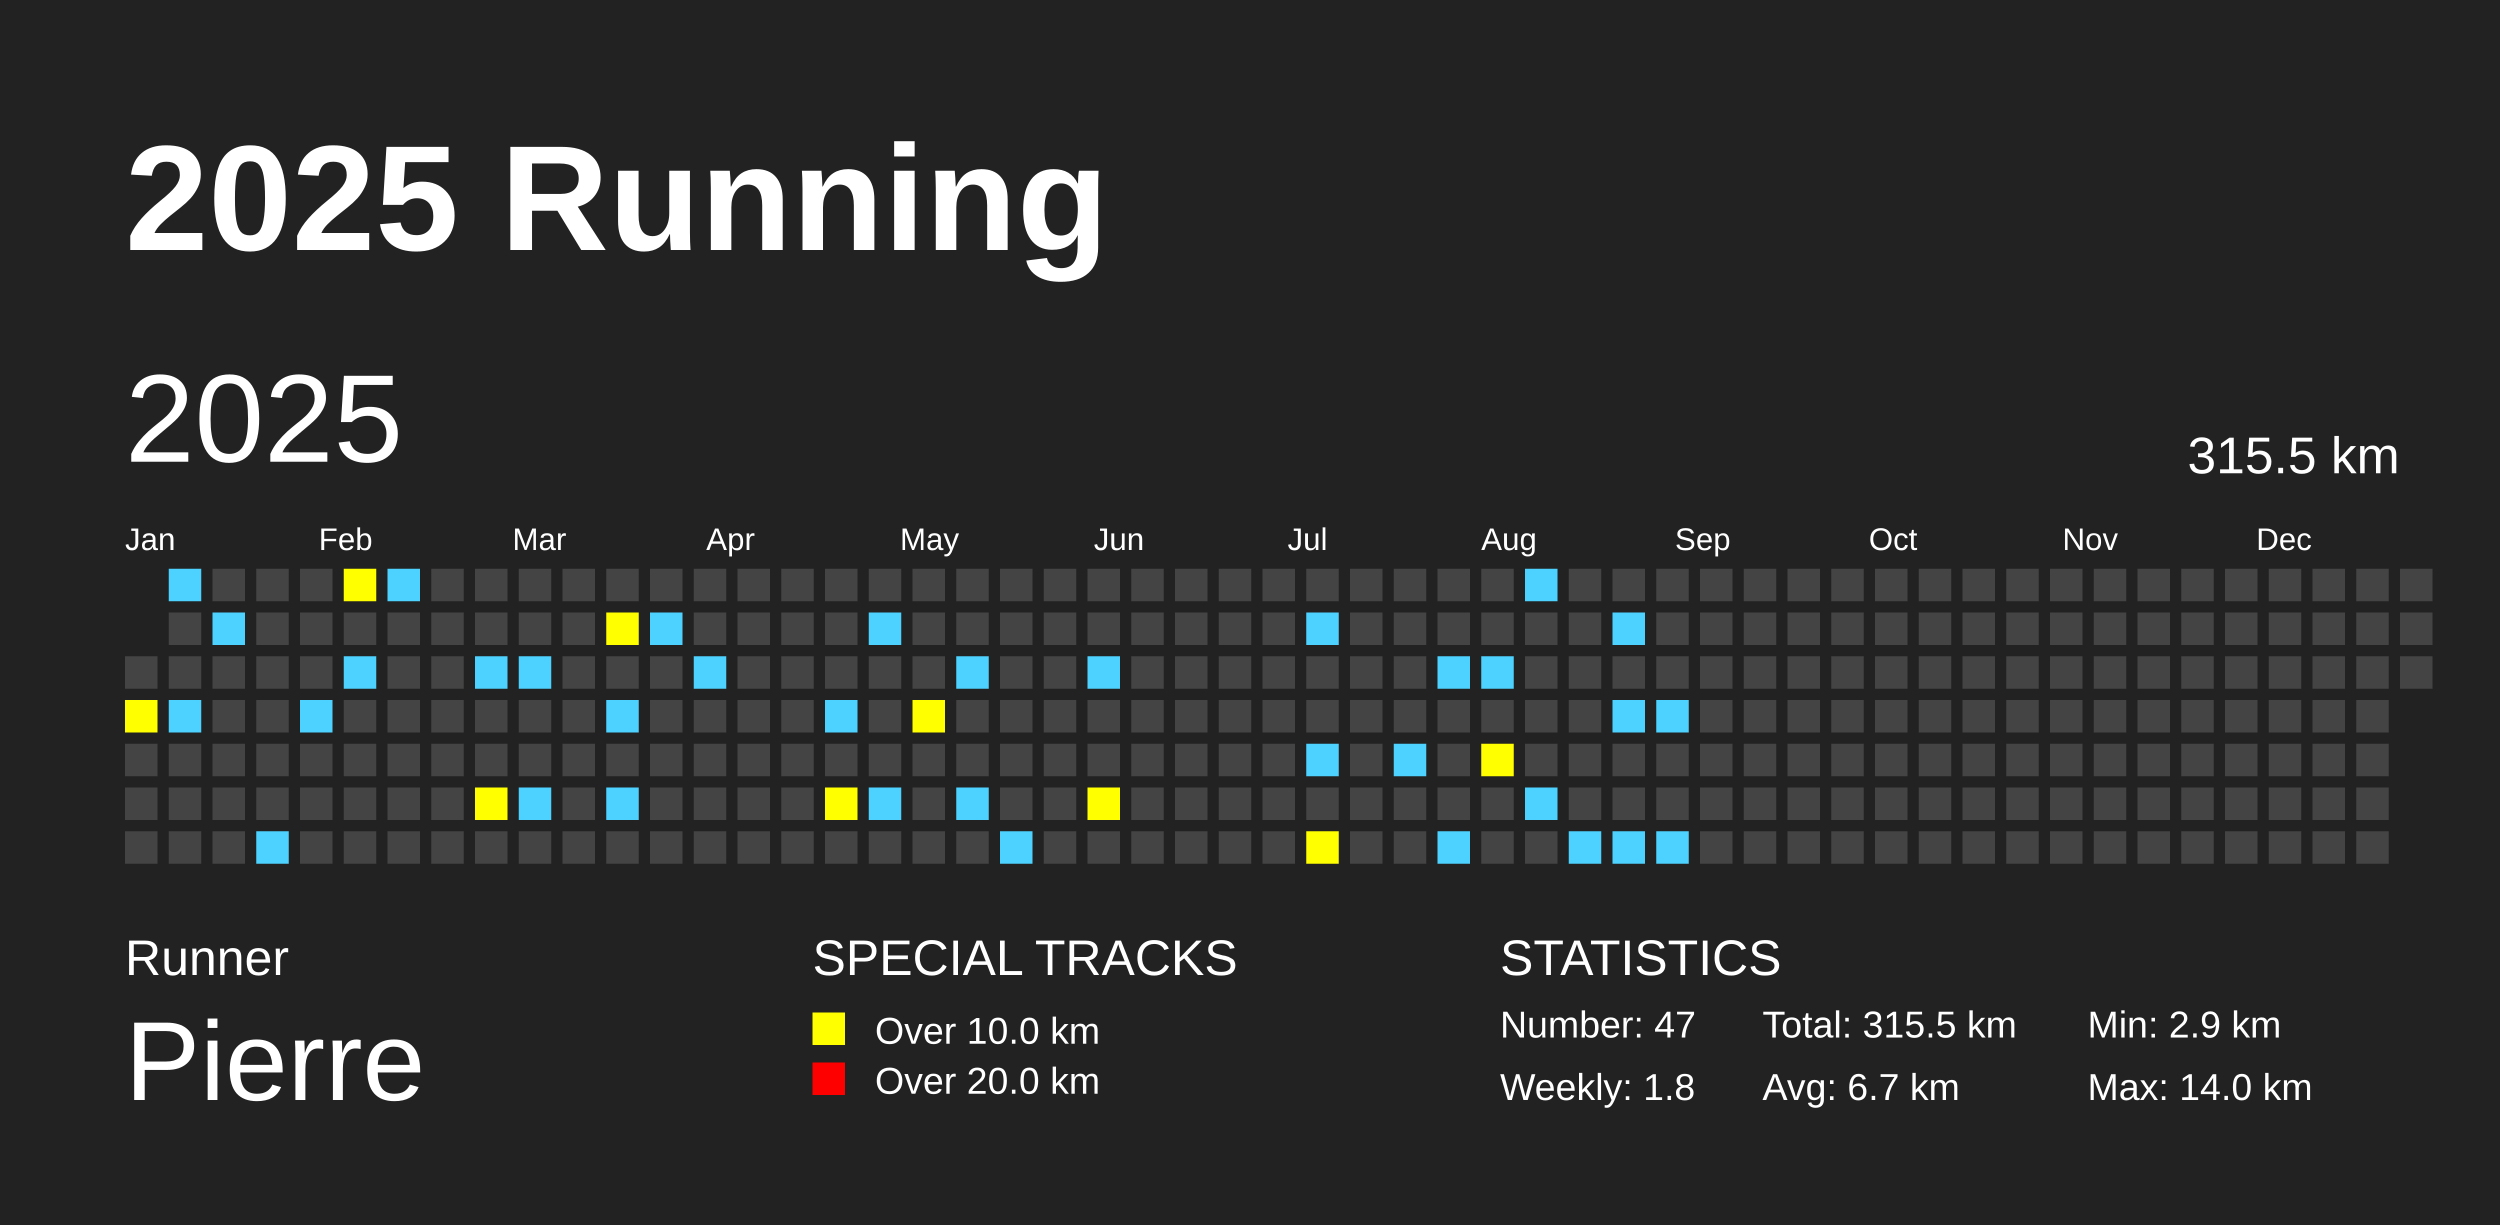
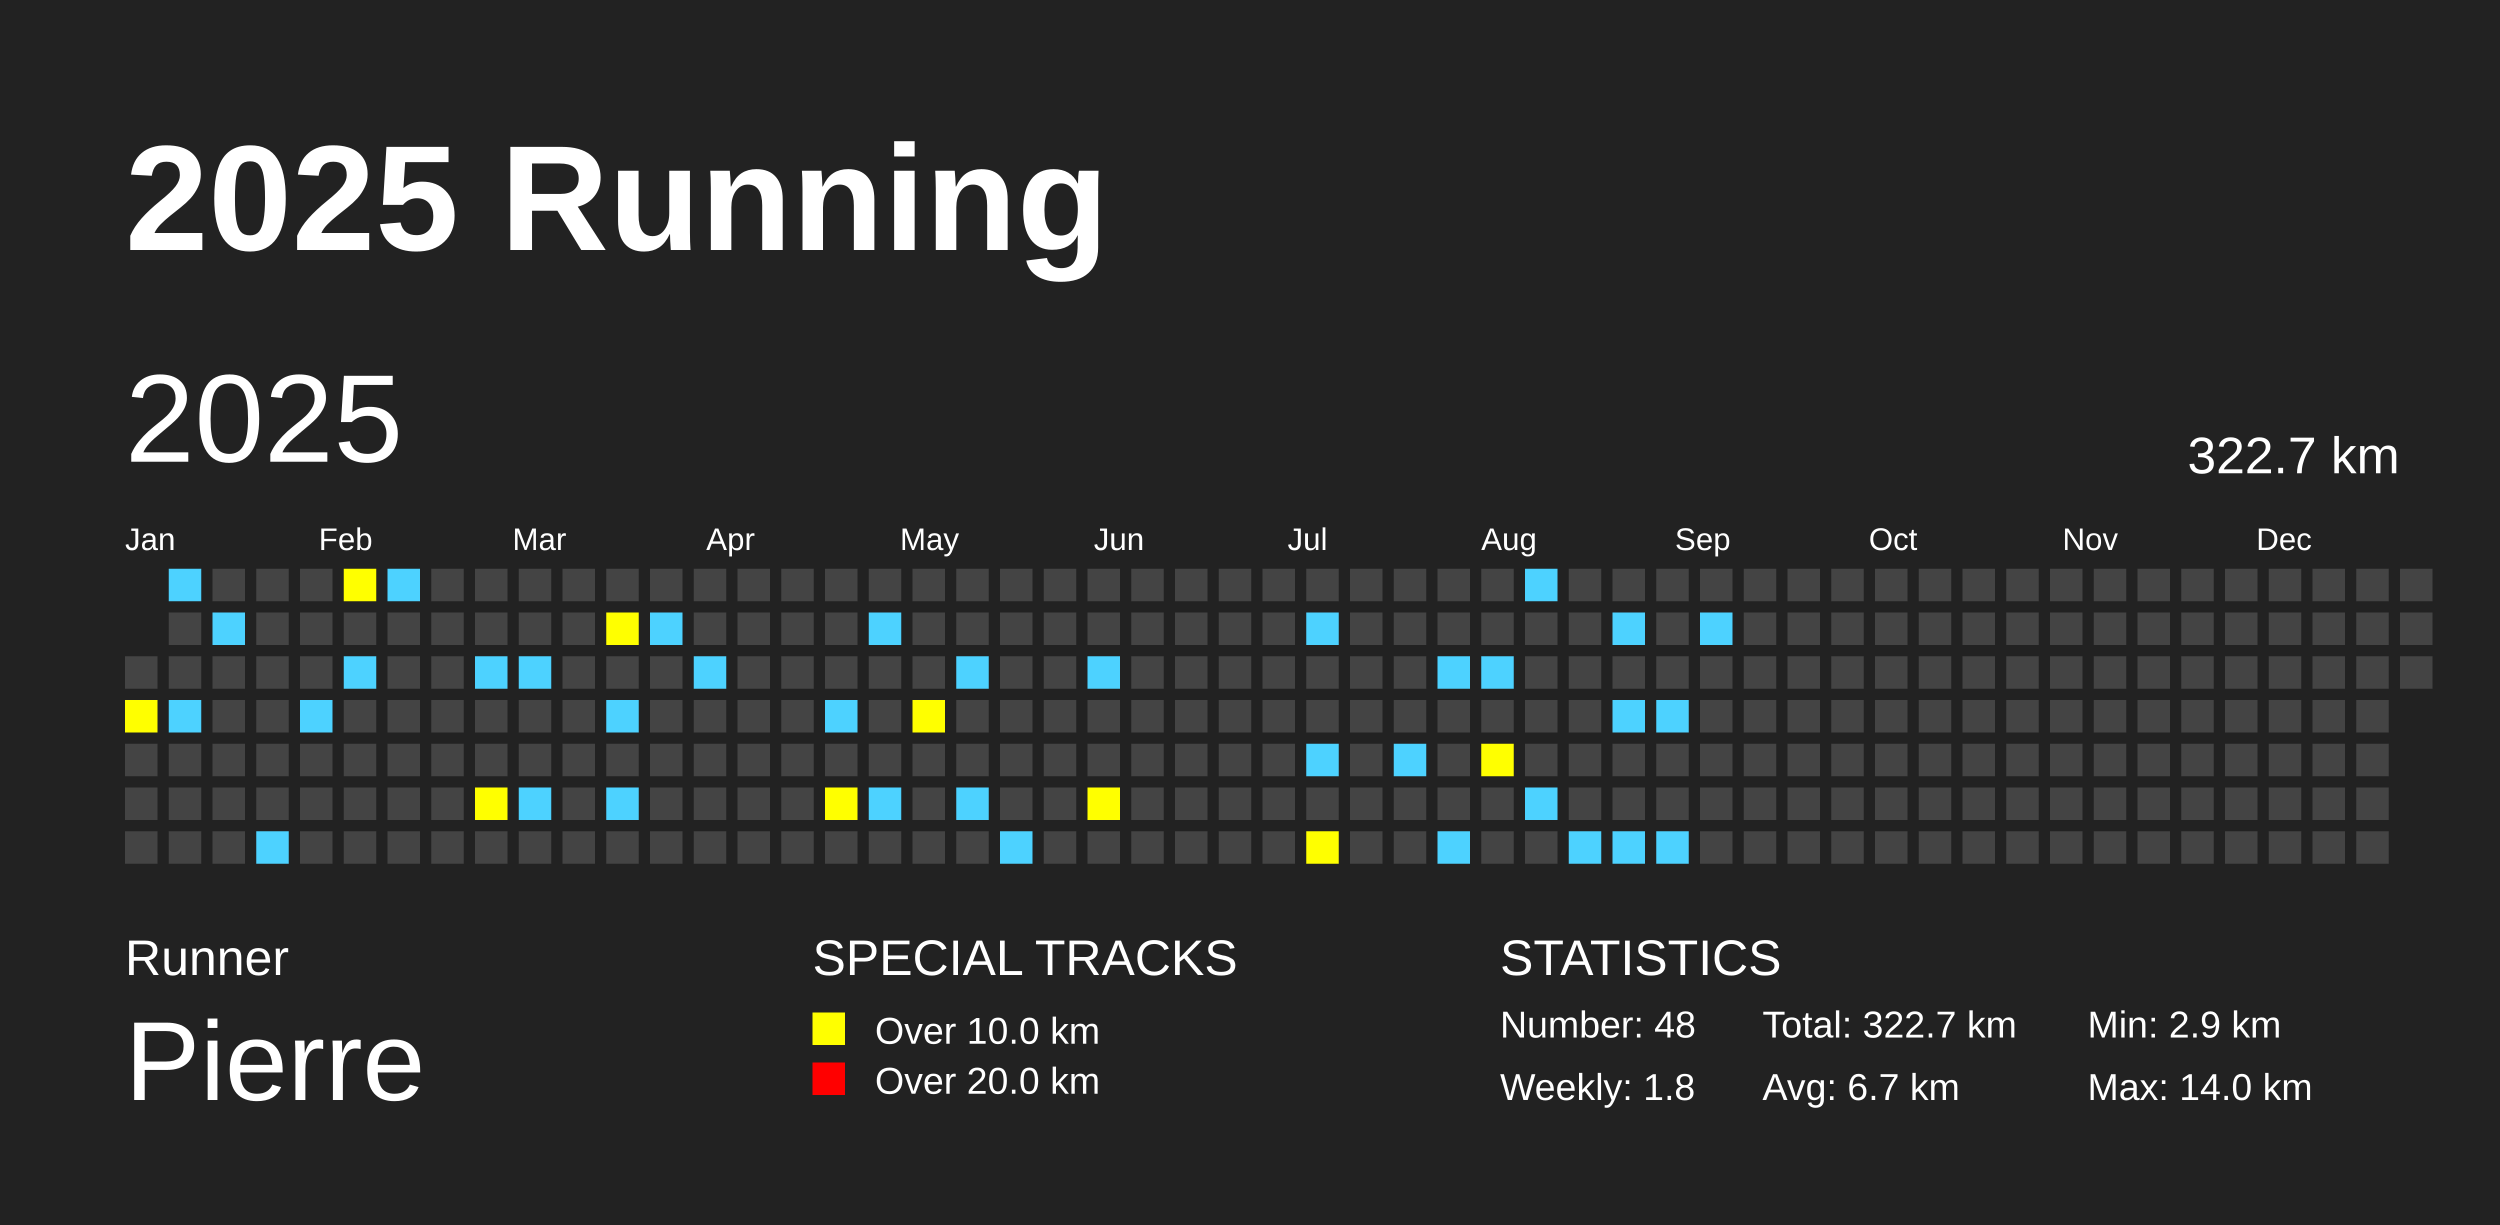
<svg xmlns="http://www.w3.org/2000/svg" baseProfile="full" height="98mm" version="1.1" viewBox="0,0,200,98" width="200mm">
  <defs />
  <rect fill="#222222" height="98" width="200" x="0" y="0" />
  <text fill="#FFFFFF" style="font-size:12px; font-family:Arial; font-weight:bold;" x="10" y="20">2025 Running</text>
  <text fill="#FFFFFF" style="font-size:4px; font-family:Arial" x="10" y="78">Runner</text>
  <text fill="#FFFFFF" style="font-size:9px; font-family:Arial" x="10" y="88">Pierre</text>
  <text fill="#FFFFFF" style="font-size:4px; font-family:Arial" x="65" y="78">SPECIAL TRACKS</text>
  <rect fill="yellow" height="2.6" width="2.6" x="65" y="81" />
  <text fill="#FFFFFF" style="font-size:3px; font-family:Arial" x="70" y="83.5">Over 10.0 km</text>
  <rect fill="red" height="2.6" width="2.6" x="65" y="85" />
  <text fill="#FFFFFF" style="font-size:3px; font-family:Arial" x="70" y="87.5">Over 20.0 km</text>
  <text fill="#FFFFFF" style="font-size:4px; font-family:Arial" x="120" y="78">STATISTICS</text>
-   <text fill="#FFFFFF" style="font-size:3px; font-family:Arial" x="120" y="83">Number: 47</text>
+   <text fill="#FFFFFF" style="font-size:3px; font-family:Arial" x="120" y="83">Number: 48</text>
  <text fill="#FFFFFF" style="font-size:3px; font-family:Arial" x="120" y="88">Weekly: 1.8</text>
-   <text fill="#FFFFFF" style="font-size:3px; font-family:Arial" x="141" y="83">Total: 315.5 km</text>
+   <text fill="#FFFFFF" style="font-size:3px; font-family:Arial" x="141" y="83">Total: 322.7 km</text>
  <text fill="#FFFFFF" style="font-size:3px; font-family:Arial" x="141" y="88">Avg: 6.7 km</text>
  <text fill="#FFFFFF" style="font-size:3px; font-family:Arial" x="167" y="83">Min: 2.9 km</text>
  <text fill="#FFFFFF" style="font-size:3px; font-family:Arial" x="167" y="88">Max: 14.0 km</text>
  <text dominant-baseline="hanging" fill="#FFFFFF" style="font-size:10.0px; font-family:Arial;" x="10" y="30">2025</text>
-   <text dominant-baseline="hanging" fill="#FFFFFF" style="font-size:4.125px; font-family:Arial;" x="175" y="35">315.5 km</text>
+   <text dominant-baseline="hanging" fill="#FFFFFF" style="font-size:4.125px; font-family:Arial;" x="175" y="35">322.7 km</text>
  <text fill="#FFFFFF" style="font-size:2.5px; font-family:Arial" x="10.0" y="44">Jan</text>
  <text fill="#FFFFFF" style="font-size:2.5px; font-family:Arial" x="25.5" y="44">Feb</text>
  <text fill="#FFFFFF" style="font-size:2.5px; font-family:Arial" x="41.0" y="44">Mar</text>
  <text fill="#FFFFFF" style="font-size:2.5px; font-family:Arial" x="56.5" y="44">Apr</text>
  <text fill="#FFFFFF" style="font-size:2.5px; font-family:Arial" x="72.0" y="44">May</text>
  <text fill="#FFFFFF" style="font-size:2.5px; font-family:Arial" x="87.5" y="44">Jun</text>
  <text fill="#FFFFFF" style="font-size:2.5px; font-family:Arial" x="103.0" y="44">Jul</text>
  <text fill="#FFFFFF" style="font-size:2.5px; font-family:Arial" x="118.5" y="44">Aug</text>
  <text fill="#FFFFFF" style="font-size:2.5px; font-family:Arial" x="134.0" y="44">Sep</text>
  <text fill="#FFFFFF" style="font-size:2.5px; font-family:Arial" x="149.5" y="44">Oct</text>
  <text fill="#FFFFFF" style="font-size:2.5px; font-family:Arial" x="165.0" y="44">Nov</text>
  <text fill="#FFFFFF" style="font-size:2.5px; font-family:Arial" x="180.5" y="44">Dec</text>
  <rect fill="#444444" height="2.6" width="2.6" x="10.0" y="52.5" />
  <rect fill="yellow" height="2.6" width="2.6" x="10.0" y="56.0" />
  <rect fill="#444444" height="2.6" width="2.6" x="10.0" y="59.5" />
  <rect fill="#444444" height="2.6" width="2.6" x="10.0" y="63.0" />
  <rect fill="#444444" height="2.6" width="2.6" x="10.0" y="66.5" />
  <rect fill="#4DD2FF" height="2.6" width="2.6" x="13.5" y="45.5" />
  <rect fill="#444444" height="2.6" width="2.6" x="13.5" y="49.0" />
  <rect fill="#444444" height="2.6" width="2.6" x="13.5" y="52.5" />
  <rect fill="#4DD2FF" height="2.6" width="2.6" x="13.5" y="56.0" />
  <rect fill="#444444" height="2.6" width="2.6" x="13.5" y="59.5" />
  <rect fill="#444444" height="2.6" width="2.6" x="13.5" y="63.0" />
  <rect fill="#444444" height="2.6" width="2.6" x="13.5" y="66.5" />
  <rect fill="#444444" height="2.6" width="2.6" x="17.0" y="45.5" />
  <rect fill="#4DD2FF" height="2.6" width="2.6" x="17.0" y="49.0" />
  <rect fill="#444444" height="2.6" width="2.6" x="17.0" y="52.5" />
  <rect fill="#444444" height="2.6" width="2.6" x="17.0" y="56.0" />
  <rect fill="#444444" height="2.6" width="2.6" x="17.0" y="59.5" />
  <rect fill="#444444" height="2.6" width="2.6" x="17.0" y="63.0" />
  <rect fill="#444444" height="2.6" width="2.6" x="17.0" y="66.5" />
  <rect fill="#444444" height="2.6" width="2.6" x="20.5" y="45.5" />
  <rect fill="#444444" height="2.6" width="2.6" x="20.5" y="49.0" />
  <rect fill="#444444" height="2.6" width="2.6" x="20.5" y="52.5" />
  <rect fill="#444444" height="2.6" width="2.6" x="20.5" y="56.0" />
  <rect fill="#444444" height="2.6" width="2.6" x="20.5" y="59.5" />
  <rect fill="#444444" height="2.6" width="2.6" x="20.5" y="63.0" />
  <rect fill="#4DD2FF" height="2.6" width="2.6" x="20.5" y="66.5" />
  <rect fill="#444444" height="2.6" width="2.6" x="24.0" y="45.5" />
  <rect fill="#444444" height="2.6" width="2.6" x="24.0" y="49.0" />
  <rect fill="#444444" height="2.6" width="2.6" x="24.0" y="52.5" />
  <rect fill="#4DD2FF" height="2.6" width="2.6" x="24.0" y="56.0" />
  <rect fill="#444444" height="2.6" width="2.6" x="24.0" y="59.5" />
  <rect fill="#444444" height="2.6" width="2.6" x="24.0" y="63.0" />
  <rect fill="#444444" height="2.6" width="2.6" x="24.0" y="66.5" />
  <rect fill="yellow" height="2.6" width="2.6" x="27.5" y="45.5" />
  <rect fill="#444444" height="2.6" width="2.6" x="27.5" y="49.0" />
  <rect fill="#4DD2FF" height="2.6" width="2.6" x="27.5" y="52.5" />
  <rect fill="#444444" height="2.6" width="2.6" x="27.5" y="56.0" />
  <rect fill="#444444" height="2.6" width="2.6" x="27.5" y="59.5" />
  <rect fill="#444444" height="2.6" width="2.6" x="27.5" y="63.0" />
  <rect fill="#444444" height="2.6" width="2.6" x="27.5" y="66.5" />
  <rect fill="#4DD2FF" height="2.6" width="2.6" x="31.0" y="45.5" />
  <rect fill="#444444" height="2.6" width="2.6" x="31.0" y="49.0" />
  <rect fill="#444444" height="2.6" width="2.6" x="31.0" y="52.5" />
  <rect fill="#444444" height="2.6" width="2.6" x="31.0" y="56.0" />
  <rect fill="#444444" height="2.6" width="2.6" x="31.0" y="59.5" />
  <rect fill="#444444" height="2.6" width="2.6" x="31.0" y="63.0" />
  <rect fill="#444444" height="2.6" width="2.6" x="31.0" y="66.5" />
  <rect fill="#444444" height="2.6" width="2.6" x="34.5" y="45.5" />
  <rect fill="#444444" height="2.6" width="2.6" x="34.5" y="49.0" />
  <rect fill="#444444" height="2.6" width="2.6" x="34.5" y="52.5" />
  <rect fill="#444444" height="2.6" width="2.6" x="34.5" y="56.0" />
  <rect fill="#444444" height="2.6" width="2.6" x="34.5" y="59.5" />
  <rect fill="#444444" height="2.6" width="2.6" x="34.5" y="63.0" />
  <rect fill="#444444" height="2.6" width="2.6" x="34.5" y="66.5" />
  <rect fill="#444444" height="2.6" width="2.6" x="38.0" y="45.5" />
  <rect fill="#444444" height="2.6" width="2.6" x="38.0" y="49.0" />
  <rect fill="#4DD2FF" height="2.6" width="2.6" x="38.0" y="52.5" />
  <rect fill="#444444" height="2.6" width="2.6" x="38.0" y="56.0" />
  <rect fill="#444444" height="2.6" width="2.6" x="38.0" y="59.5" />
  <rect fill="yellow" height="2.6" width="2.6" x="38.0" y="63.0" />
  <rect fill="#444444" height="2.6" width="2.6" x="38.0" y="66.5" />
  <rect fill="#444444" height="2.6" width="2.6" x="41.5" y="45.5" />
  <rect fill="#444444" height="2.6" width="2.6" x="41.5" y="49.0" />
  <rect fill="#4DD2FF" height="2.6" width="2.6" x="41.5" y="52.5" />
  <rect fill="#444444" height="2.6" width="2.6" x="41.5" y="56.0" />
  <rect fill="#444444" height="2.6" width="2.6" x="41.5" y="59.5" />
  <rect fill="#4DD2FF" height="2.6" width="2.6" x="41.5" y="63.0" />
  <rect fill="#444444" height="2.6" width="2.6" x="41.5" y="66.5" />
  <rect fill="#444444" height="2.6" width="2.6" x="45.0" y="45.5" />
  <rect fill="#444444" height="2.6" width="2.6" x="45.0" y="49.0" />
  <rect fill="#444444" height="2.6" width="2.6" x="45.0" y="52.5" />
  <rect fill="#444444" height="2.6" width="2.6" x="45.0" y="56.0" />
  <rect fill="#444444" height="2.6" width="2.6" x="45.0" y="59.5" />
  <rect fill="#444444" height="2.6" width="2.6" x="45.0" y="63.0" />
  <rect fill="#444444" height="2.6" width="2.6" x="45.0" y="66.5" />
  <rect fill="#444444" height="2.6" width="2.6" x="48.5" y="45.5" />
  <rect fill="yellow" height="2.6" width="2.6" x="48.5" y="49.0" />
  <rect fill="#444444" height="2.6" width="2.6" x="48.5" y="52.5" />
  <rect fill="#4DD2FF" height="2.6" width="2.6" x="48.5" y="56.0" />
  <rect fill="#444444" height="2.6" width="2.6" x="48.5" y="59.5" />
  <rect fill="#4DD2FF" height="2.6" width="2.6" x="48.5" y="63.0" />
  <rect fill="#444444" height="2.6" width="2.6" x="48.5" y="66.5" />
  <rect fill="#444444" height="2.6" width="2.6" x="52.0" y="45.5" />
  <rect fill="#4DD2FF" height="2.6" width="2.6" x="52.0" y="49.0" />
  <rect fill="#444444" height="2.6" width="2.6" x="52.0" y="52.5" />
  <rect fill="#444444" height="2.6" width="2.6" x="52.0" y="56.0" />
  <rect fill="#444444" height="2.6" width="2.6" x="52.0" y="59.5" />
  <rect fill="#444444" height="2.6" width="2.6" x="52.0" y="63.0" />
  <rect fill="#444444" height="2.6" width="2.6" x="52.0" y="66.5" />
  <rect fill="#444444" height="2.6" width="2.6" x="55.5" y="45.5" />
  <rect fill="#444444" height="2.6" width="2.6" x="55.5" y="49.0" />
  <rect fill="#4DD2FF" height="2.6" width="2.6" x="55.5" y="52.5" />
  <rect fill="#444444" height="2.6" width="2.6" x="55.5" y="56.0" />
  <rect fill="#444444" height="2.6" width="2.6" x="55.5" y="59.5" />
  <rect fill="#444444" height="2.6" width="2.6" x="55.5" y="63.0" />
  <rect fill="#444444" height="2.6" width="2.6" x="55.5" y="66.5" />
  <rect fill="#444444" height="2.6" width="2.6" x="59.0" y="45.5" />
  <rect fill="#444444" height="2.6" width="2.6" x="59.0" y="49.0" />
  <rect fill="#444444" height="2.6" width="2.6" x="59.0" y="52.5" />
  <rect fill="#444444" height="2.6" width="2.6" x="59.0" y="56.0" />
  <rect fill="#444444" height="2.6" width="2.6" x="59.0" y="59.5" />
  <rect fill="#444444" height="2.6" width="2.6" x="59.0" y="63.0" />
  <rect fill="#444444" height="2.6" width="2.6" x="59.0" y="66.5" />
  <rect fill="#444444" height="2.6" width="2.6" x="62.5" y="45.5" />
  <rect fill="#444444" height="2.6" width="2.6" x="62.5" y="49.0" />
  <rect fill="#444444" height="2.6" width="2.6" x="62.5" y="52.5" />
  <rect fill="#444444" height="2.6" width="2.6" x="62.5" y="56.0" />
  <rect fill="#444444" height="2.6" width="2.6" x="62.5" y="59.5" />
  <rect fill="#444444" height="2.6" width="2.6" x="62.5" y="63.0" />
  <rect fill="#444444" height="2.6" width="2.6" x="62.5" y="66.5" />
  <rect fill="#444444" height="2.6" width="2.6" x="66.0" y="45.5" />
  <rect fill="#444444" height="2.6" width="2.6" x="66.0" y="49.0" />
  <rect fill="#444444" height="2.6" width="2.6" x="66.0" y="52.5" />
  <rect fill="#4DD2FF" height="2.6" width="2.6" x="66.0" y="56.0" />
  <rect fill="#444444" height="2.6" width="2.6" x="66.0" y="59.5" />
  <rect fill="yellow" height="2.6" width="2.6" x="66.0" y="63.0" />
  <rect fill="#444444" height="2.6" width="2.6" x="66.0" y="66.5" />
  <rect fill="#444444" height="2.6" width="2.6" x="69.5" y="45.5" />
  <rect fill="#4DD2FF" height="2.6" width="2.6" x="69.5" y="49.0" />
  <rect fill="#444444" height="2.6" width="2.6" x="69.5" y="52.5" />
  <rect fill="#444444" height="2.6" width="2.6" x="69.5" y="56.0" />
  <rect fill="#444444" height="2.6" width="2.6" x="69.5" y="59.5" />
  <rect fill="#4DD2FF" height="2.6" width="2.6" x="69.5" y="63.0" />
  <rect fill="#444444" height="2.6" width="2.6" x="69.5" y="66.5" />
  <rect fill="#444444" height="2.6" width="2.6" x="73.0" y="45.5" />
  <rect fill="#444444" height="2.6" width="2.6" x="73.0" y="49.0" />
  <rect fill="#444444" height="2.6" width="2.6" x="73.0" y="52.5" />
  <rect fill="yellow" height="2.6" width="2.6" x="73.0" y="56.0" />
  <rect fill="#444444" height="2.6" width="2.6" x="73.0" y="59.5" />
  <rect fill="#444444" height="2.6" width="2.6" x="73.0" y="63.0" />
  <rect fill="#444444" height="2.6" width="2.6" x="73.0" y="66.5" />
  <rect fill="#444444" height="2.6" width="2.6" x="76.5" y="45.5" />
  <rect fill="#444444" height="2.6" width="2.6" x="76.5" y="49.0" />
  <rect fill="#4DD2FF" height="2.6" width="2.6" x="76.5" y="52.5" />
  <rect fill="#444444" height="2.6" width="2.6" x="76.5" y="56.0" />
  <rect fill="#444444" height="2.6" width="2.6" x="76.5" y="59.5" />
  <rect fill="#4DD2FF" height="2.6" width="2.6" x="76.5" y="63.0" />
  <rect fill="#444444" height="2.6" width="2.6" x="76.5" y="66.5" />
  <rect fill="#444444" height="2.6" width="2.6" x="80.0" y="45.5" />
  <rect fill="#444444" height="2.6" width="2.6" x="80.0" y="49.0" />
  <rect fill="#444444" height="2.6" width="2.6" x="80.0" y="52.5" />
  <rect fill="#444444" height="2.6" width="2.6" x="80.0" y="56.0" />
  <rect fill="#444444" height="2.6" width="2.6" x="80.0" y="59.5" />
  <rect fill="#444444" height="2.6" width="2.6" x="80.0" y="63.0" />
  <rect fill="#4DD2FF" height="2.6" width="2.6" x="80.0" y="66.5" />
  <rect fill="#444444" height="2.6" width="2.6" x="83.5" y="45.5" />
  <rect fill="#444444" height="2.6" width="2.6" x="83.5" y="49.0" />
  <rect fill="#444444" height="2.6" width="2.6" x="83.5" y="52.5" />
  <rect fill="#444444" height="2.6" width="2.6" x="83.5" y="56.0" />
  <rect fill="#444444" height="2.6" width="2.6" x="83.5" y="59.5" />
  <rect fill="#444444" height="2.6" width="2.6" x="83.5" y="63.0" />
  <rect fill="#444444" height="2.6" width="2.6" x="83.5" y="66.5" />
  <rect fill="#444444" height="2.6" width="2.6" x="87.0" y="45.5" />
  <rect fill="#444444" height="2.6" width="2.6" x="87.0" y="49.0" />
  <rect fill="#4DD2FF" height="2.6" width="2.6" x="87.0" y="52.5" />
  <rect fill="#444444" height="2.6" width="2.6" x="87.0" y="56.0" />
  <rect fill="#444444" height="2.6" width="2.6" x="87.0" y="59.5" />
  <rect fill="yellow" height="2.6" width="2.6" x="87.0" y="63.0" />
  <rect fill="#444444" height="2.6" width="2.6" x="87.0" y="66.5" />
  <rect fill="#444444" height="2.6" width="2.6" x="90.5" y="45.5" />
  <rect fill="#444444" height="2.6" width="2.6" x="90.5" y="49.0" />
  <rect fill="#444444" height="2.6" width="2.6" x="90.5" y="52.5" />
  <rect fill="#444444" height="2.6" width="2.6" x="90.5" y="56.0" />
  <rect fill="#444444" height="2.6" width="2.6" x="90.5" y="59.5" />
  <rect fill="#444444" height="2.6" width="2.6" x="90.5" y="63.0" />
  <rect fill="#444444" height="2.6" width="2.6" x="90.5" y="66.5" />
  <rect fill="#444444" height="2.6" width="2.6" x="94.0" y="45.5" />
  <rect fill="#444444" height="2.6" width="2.6" x="94.0" y="49.0" />
  <rect fill="#444444" height="2.6" width="2.6" x="94.0" y="52.5" />
  <rect fill="#444444" height="2.6" width="2.6" x="94.0" y="56.0" />
  <rect fill="#444444" height="2.6" width="2.6" x="94.0" y="59.5" />
  <rect fill="#444444" height="2.6" width="2.6" x="94.0" y="63.0" />
  <rect fill="#444444" height="2.6" width="2.6" x="94.0" y="66.5" />
  <rect fill="#444444" height="2.6" width="2.6" x="97.5" y="45.5" />
  <rect fill="#444444" height="2.6" width="2.6" x="97.5" y="49.0" />
  <rect fill="#444444" height="2.6" width="2.6" x="97.5" y="52.5" />
  <rect fill="#444444" height="2.6" width="2.6" x="97.5" y="56.0" />
  <rect fill="#444444" height="2.6" width="2.6" x="97.5" y="59.5" />
  <rect fill="#444444" height="2.6" width="2.6" x="97.5" y="63.0" />
  <rect fill="#444444" height="2.6" width="2.6" x="97.5" y="66.5" />
  <rect fill="#444444" height="2.6" width="2.6" x="101.0" y="45.5" />
  <rect fill="#444444" height="2.6" width="2.6" x="101.0" y="49.0" />
  <rect fill="#444444" height="2.6" width="2.6" x="101.0" y="52.5" />
  <rect fill="#444444" height="2.6" width="2.6" x="101.0" y="56.0" />
  <rect fill="#444444" height="2.6" width="2.6" x="101.0" y="59.5" />
  <rect fill="#444444" height="2.6" width="2.6" x="101.0" y="63.0" />
  <rect fill="#444444" height="2.6" width="2.6" x="101.0" y="66.5" />
  <rect fill="#444444" height="2.6" width="2.6" x="104.5" y="45.5" />
  <rect fill="#4DD2FF" height="2.6" width="2.6" x="104.5" y="49.0" />
  <rect fill="#444444" height="2.6" width="2.6" x="104.5" y="52.5" />
  <rect fill="#444444" height="2.6" width="2.6" x="104.5" y="56.0" />
  <rect fill="#4DD2FF" height="2.6" width="2.6" x="104.5" y="59.5" />
  <rect fill="#444444" height="2.6" width="2.6" x="104.5" y="63.0" />
  <rect fill="yellow" height="2.6" width="2.6" x="104.5" y="66.5" />
  <rect fill="#444444" height="2.6" width="2.6" x="108.0" y="45.5" />
  <rect fill="#444444" height="2.6" width="2.6" x="108.0" y="49.0" />
  <rect fill="#444444" height="2.6" width="2.6" x="108.0" y="52.5" />
  <rect fill="#444444" height="2.6" width="2.6" x="108.0" y="56.0" />
  <rect fill="#444444" height="2.6" width="2.6" x="108.0" y="59.5" />
  <rect fill="#444444" height="2.6" width="2.6" x="108.0" y="63.0" />
  <rect fill="#444444" height="2.6" width="2.6" x="108.0" y="66.5" />
  <rect fill="#444444" height="2.6" width="2.6" x="111.5" y="45.5" />
  <rect fill="#444444" height="2.6" width="2.6" x="111.5" y="49.0" />
  <rect fill="#444444" height="2.6" width="2.6" x="111.5" y="52.5" />
  <rect fill="#444444" height="2.6" width="2.6" x="111.5" y="56.0" />
  <rect fill="#4DD2FF" height="2.6" width="2.6" x="111.5" y="59.5" />
  <rect fill="#444444" height="2.6" width="2.6" x="111.5" y="63.0" />
  <rect fill="#444444" height="2.6" width="2.6" x="111.5" y="66.5" />
  <rect fill="#444444" height="2.6" width="2.6" x="115.0" y="45.5" />
  <rect fill="#444444" height="2.6" width="2.6" x="115.0" y="49.0" />
  <rect fill="#4DD2FF" height="2.6" width="2.6" x="115.0" y="52.5" />
  <rect fill="#444444" height="2.6" width="2.6" x="115.0" y="56.0" />
  <rect fill="#444444" height="2.6" width="2.6" x="115.0" y="59.5" />
  <rect fill="#444444" height="2.6" width="2.6" x="115.0" y="63.0" />
  <rect fill="#4DD2FF" height="2.6" width="2.6" x="115.0" y="66.5" />
  <rect fill="#444444" height="2.6" width="2.6" x="118.5" y="45.5" />
  <rect fill="#444444" height="2.6" width="2.6" x="118.5" y="49.0" />
  <rect fill="#4DD2FF" height="2.6" width="2.6" x="118.5" y="52.5" />
  <rect fill="#444444" height="2.6" width="2.6" x="118.5" y="56.0" />
  <rect fill="yellow" height="2.6" width="2.6" x="118.5" y="59.5" />
  <rect fill="#444444" height="2.6" width="2.6" x="118.5" y="63.0" />
  <rect fill="#444444" height="2.6" width="2.6" x="118.5" y="66.5" />
  <rect fill="#4DD2FF" height="2.6" width="2.6" x="122.0" y="45.5" />
  <rect fill="#444444" height="2.6" width="2.6" x="122.0" y="49.0" />
  <rect fill="#444444" height="2.6" width="2.6" x="122.0" y="52.5" />
  <rect fill="#444444" height="2.6" width="2.6" x="122.0" y="56.0" />
  <rect fill="#444444" height="2.6" width="2.6" x="122.0" y="59.5" />
  <rect fill="#4DD2FF" height="2.6" width="2.6" x="122.0" y="63.0" />
  <rect fill="#444444" height="2.6" width="2.6" x="122.0" y="66.5" />
  <rect fill="#444444" height="2.6" width="2.6" x="125.5" y="45.5" />
  <rect fill="#444444" height="2.6" width="2.6" x="125.5" y="49.0" />
  <rect fill="#444444" height="2.6" width="2.6" x="125.5" y="52.5" />
  <rect fill="#444444" height="2.6" width="2.6" x="125.5" y="56.0" />
  <rect fill="#444444" height="2.6" width="2.6" x="125.5" y="59.5" />
  <rect fill="#444444" height="2.6" width="2.6" x="125.5" y="63.0" />
  <rect fill="#4DD2FF" height="2.6" width="2.6" x="125.5" y="66.5" />
  <rect fill="#444444" height="2.6" width="2.6" x="129.0" y="45.5" />
  <rect fill="#4DD2FF" height="2.6" width="2.6" x="129.0" y="49.0" />
  <rect fill="#444444" height="2.6" width="2.6" x="129.0" y="52.5" />
  <rect fill="#4DD2FF" height="2.6" width="2.6" x="129.0" y="56.0" />
  <rect fill="#444444" height="2.6" width="2.6" x="129.0" y="59.5" />
  <rect fill="#444444" height="2.6" width="2.6" x="129.0" y="63.0" />
  <rect fill="#4DD2FF" height="2.6" width="2.6" x="129.0" y="66.5" />
  <rect fill="#444444" height="2.6" width="2.6" x="132.5" y="45.5" />
  <rect fill="#444444" height="2.6" width="2.6" x="132.5" y="49.0" />
  <rect fill="#444444" height="2.6" width="2.6" x="132.5" y="52.5" />
  <rect fill="#4DD2FF" height="2.6" width="2.6" x="132.5" y="56.0" />
  <rect fill="#444444" height="2.6" width="2.6" x="132.5" y="59.5" />
  <rect fill="#444444" height="2.6" width="2.6" x="132.5" y="63.0" />
  <rect fill="#4DD2FF" height="2.6" width="2.6" x="132.5" y="66.5" />
  <rect fill="#444444" height="2.6" width="2.6" x="136.0" y="45.5" />
-   <rect fill="#444444" height="2.6" width="2.6" x="136.0" y="49.0" />
+   <rect fill="#4DD2FF" height="2.6" width="2.6" x="136.0" y="49.0" />
  <rect fill="#444444" height="2.6" width="2.6" x="136.0" y="52.5" />
  <rect fill="#444444" height="2.6" width="2.6" x="136.0" y="56.0" />
  <rect fill="#444444" height="2.6" width="2.6" x="136.0" y="59.5" />
  <rect fill="#444444" height="2.6" width="2.6" x="136.0" y="63.0" />
  <rect fill="#444444" height="2.6" width="2.6" x="136.0" y="66.5" />
  <rect fill="#444444" height="2.6" width="2.6" x="139.5" y="45.5" />
  <rect fill="#444444" height="2.6" width="2.6" x="139.5" y="49.0" />
  <rect fill="#444444" height="2.6" width="2.6" x="139.5" y="52.5" />
  <rect fill="#444444" height="2.6" width="2.6" x="139.5" y="56.0" />
  <rect fill="#444444" height="2.6" width="2.6" x="139.5" y="59.5" />
  <rect fill="#444444" height="2.6" width="2.6" x="139.5" y="63.0" />
  <rect fill="#444444" height="2.6" width="2.6" x="139.5" y="66.5" />
  <rect fill="#444444" height="2.6" width="2.6" x="143.0" y="45.5" />
  <rect fill="#444444" height="2.6" width="2.6" x="143.0" y="49.0" />
  <rect fill="#444444" height="2.6" width="2.6" x="143.0" y="52.5" />
  <rect fill="#444444" height="2.6" width="2.6" x="143.0" y="56.0" />
  <rect fill="#444444" height="2.6" width="2.6" x="143.0" y="59.5" />
  <rect fill="#444444" height="2.6" width="2.6" x="143.0" y="63.0" />
  <rect fill="#444444" height="2.6" width="2.6" x="143.0" y="66.5" />
  <rect fill="#444444" height="2.6" width="2.6" x="146.5" y="45.5" />
  <rect fill="#444444" height="2.6" width="2.6" x="146.5" y="49.0" />
  <rect fill="#444444" height="2.6" width="2.6" x="146.5" y="52.5" />
  <rect fill="#444444" height="2.6" width="2.6" x="146.5" y="56.0" />
  <rect fill="#444444" height="2.6" width="2.6" x="146.5" y="59.5" />
  <rect fill="#444444" height="2.6" width="2.6" x="146.5" y="63.0" />
  <rect fill="#444444" height="2.6" width="2.6" x="146.5" y="66.5" />
  <rect fill="#444444" height="2.6" width="2.6" x="150.0" y="45.5" />
  <rect fill="#444444" height="2.6" width="2.6" x="150.0" y="49.0" />
  <rect fill="#444444" height="2.6" width="2.6" x="150.0" y="52.5" />
  <rect fill="#444444" height="2.6" width="2.6" x="150.0" y="56.0" />
  <rect fill="#444444" height="2.6" width="2.6" x="150.0" y="59.5" />
  <rect fill="#444444" height="2.6" width="2.6" x="150.0" y="63.0" />
  <rect fill="#444444" height="2.6" width="2.6" x="150.0" y="66.5" />
  <rect fill="#444444" height="2.6" width="2.6" x="153.5" y="45.5" />
  <rect fill="#444444" height="2.6" width="2.6" x="153.5" y="49.0" />
  <rect fill="#444444" height="2.6" width="2.6" x="153.5" y="52.5" />
  <rect fill="#444444" height="2.6" width="2.6" x="153.5" y="56.0" />
  <rect fill="#444444" height="2.6" width="2.6" x="153.5" y="59.5" />
  <rect fill="#444444" height="2.6" width="2.6" x="153.5" y="63.0" />
  <rect fill="#444444" height="2.6" width="2.6" x="153.5" y="66.5" />
  <rect fill="#444444" height="2.6" width="2.6" x="157.0" y="45.5" />
  <rect fill="#444444" height="2.6" width="2.6" x="157.0" y="49.0" />
  <rect fill="#444444" height="2.6" width="2.6" x="157.0" y="52.5" />
  <rect fill="#444444" height="2.6" width="2.6" x="157.0" y="56.0" />
  <rect fill="#444444" height="2.6" width="2.6" x="157.0" y="59.5" />
  <rect fill="#444444" height="2.6" width="2.6" x="157.0" y="63.0" />
  <rect fill="#444444" height="2.6" width="2.6" x="157.0" y="66.5" />
  <rect fill="#444444" height="2.6" width="2.6" x="160.5" y="45.5" />
  <rect fill="#444444" height="2.6" width="2.6" x="160.5" y="49.0" />
  <rect fill="#444444" height="2.6" width="2.6" x="160.5" y="52.5" />
  <rect fill="#444444" height="2.6" width="2.6" x="160.5" y="56.0" />
  <rect fill="#444444" height="2.6" width="2.6" x="160.5" y="59.5" />
  <rect fill="#444444" height="2.6" width="2.6" x="160.5" y="63.0" />
  <rect fill="#444444" height="2.6" width="2.6" x="160.5" y="66.5" />
  <rect fill="#444444" height="2.6" width="2.6" x="164.0" y="45.5" />
  <rect fill="#444444" height="2.6" width="2.6" x="164.0" y="49.0" />
  <rect fill="#444444" height="2.6" width="2.6" x="164.0" y="52.5" />
  <rect fill="#444444" height="2.6" width="2.6" x="164.0" y="56.0" />
  <rect fill="#444444" height="2.6" width="2.6" x="164.0" y="59.5" />
  <rect fill="#444444" height="2.6" width="2.6" x="164.0" y="63.0" />
  <rect fill="#444444" height="2.6" width="2.6" x="164.0" y="66.5" />
  <rect fill="#444444" height="2.6" width="2.6" x="167.5" y="45.5" />
  <rect fill="#444444" height="2.6" width="2.6" x="167.5" y="49.0" />
  <rect fill="#444444" height="2.6" width="2.6" x="167.5" y="52.5" />
  <rect fill="#444444" height="2.6" width="2.6" x="167.5" y="56.0" />
  <rect fill="#444444" height="2.6" width="2.6" x="167.5" y="59.5" />
  <rect fill="#444444" height="2.6" width="2.6" x="167.5" y="63.0" />
  <rect fill="#444444" height="2.6" width="2.6" x="167.5" y="66.5" />
  <rect fill="#444444" height="2.6" width="2.6" x="171.0" y="45.5" />
  <rect fill="#444444" height="2.6" width="2.6" x="171.0" y="49.0" />
  <rect fill="#444444" height="2.6" width="2.6" x="171.0" y="52.5" />
  <rect fill="#444444" height="2.6" width="2.6" x="171.0" y="56.0" />
  <rect fill="#444444" height="2.6" width="2.6" x="171.0" y="59.5" />
  <rect fill="#444444" height="2.6" width="2.6" x="171.0" y="63.0" />
  <rect fill="#444444" height="2.6" width="2.6" x="171.0" y="66.5" />
  <rect fill="#444444" height="2.6" width="2.6" x="174.5" y="45.5" />
  <rect fill="#444444" height="2.6" width="2.6" x="174.5" y="49.0" />
  <rect fill="#444444" height="2.6" width="2.6" x="174.5" y="52.5" />
  <rect fill="#444444" height="2.6" width="2.6" x="174.5" y="56.0" />
  <rect fill="#444444" height="2.6" width="2.6" x="174.5" y="59.5" />
  <rect fill="#444444" height="2.6" width="2.6" x="174.5" y="63.0" />
  <rect fill="#444444" height="2.6" width="2.6" x="174.5" y="66.5" />
  <rect fill="#444444" height="2.6" width="2.6" x="178.0" y="45.5" />
  <rect fill="#444444" height="2.6" width="2.6" x="178.0" y="49.0" />
  <rect fill="#444444" height="2.6" width="2.6" x="178.0" y="52.5" />
  <rect fill="#444444" height="2.6" width="2.6" x="178.0" y="56.0" />
  <rect fill="#444444" height="2.6" width="2.6" x="178.0" y="59.5" />
  <rect fill="#444444" height="2.6" width="2.6" x="178.0" y="63.0" />
  <rect fill="#444444" height="2.6" width="2.6" x="178.0" y="66.5" />
  <rect fill="#444444" height="2.6" width="2.6" x="181.5" y="45.5" />
  <rect fill="#444444" height="2.6" width="2.6" x="181.5" y="49.0" />
  <rect fill="#444444" height="2.6" width="2.6" x="181.5" y="52.5" />
  <rect fill="#444444" height="2.6" width="2.6" x="181.5" y="56.0" />
  <rect fill="#444444" height="2.6" width="2.6" x="181.5" y="59.5" />
  <rect fill="#444444" height="2.6" width="2.6" x="181.5" y="63.0" />
  <rect fill="#444444" height="2.6" width="2.6" x="181.5" y="66.5" />
  <rect fill="#444444" height="2.6" width="2.6" x="185.0" y="45.5" />
  <rect fill="#444444" height="2.6" width="2.6" x="185.0" y="49.0" />
  <rect fill="#444444" height="2.6" width="2.6" x="185.0" y="52.5" />
  <rect fill="#444444" height="2.6" width="2.6" x="185.0" y="56.0" />
  <rect fill="#444444" height="2.6" width="2.6" x="185.0" y="59.5" />
  <rect fill="#444444" height="2.6" width="2.6" x="185.0" y="63.0" />
  <rect fill="#444444" height="2.6" width="2.6" x="185.0" y="66.5" />
  <rect fill="#444444" height="2.6" width="2.6" x="188.5" y="45.5" />
  <rect fill="#444444" height="2.6" width="2.6" x="188.5" y="49.0" />
  <rect fill="#444444" height="2.6" width="2.6" x="188.5" y="52.5" />
  <rect fill="#444444" height="2.6" width="2.6" x="188.5" y="56.0" />
  <rect fill="#444444" height="2.6" width="2.6" x="188.5" y="59.5" />
  <rect fill="#444444" height="2.6" width="2.6" x="188.5" y="63.0" />
  <rect fill="#444444" height="2.6" width="2.6" x="188.5" y="66.5" />
  <rect fill="#444444" height="2.6" width="2.6" x="192.0" y="45.5" />
  <rect fill="#444444" height="2.6" width="2.6" x="192.0" y="49.0" />
  <rect fill="#444444" height="2.6" width="2.6" x="192.0" y="52.5" />
</svg>
